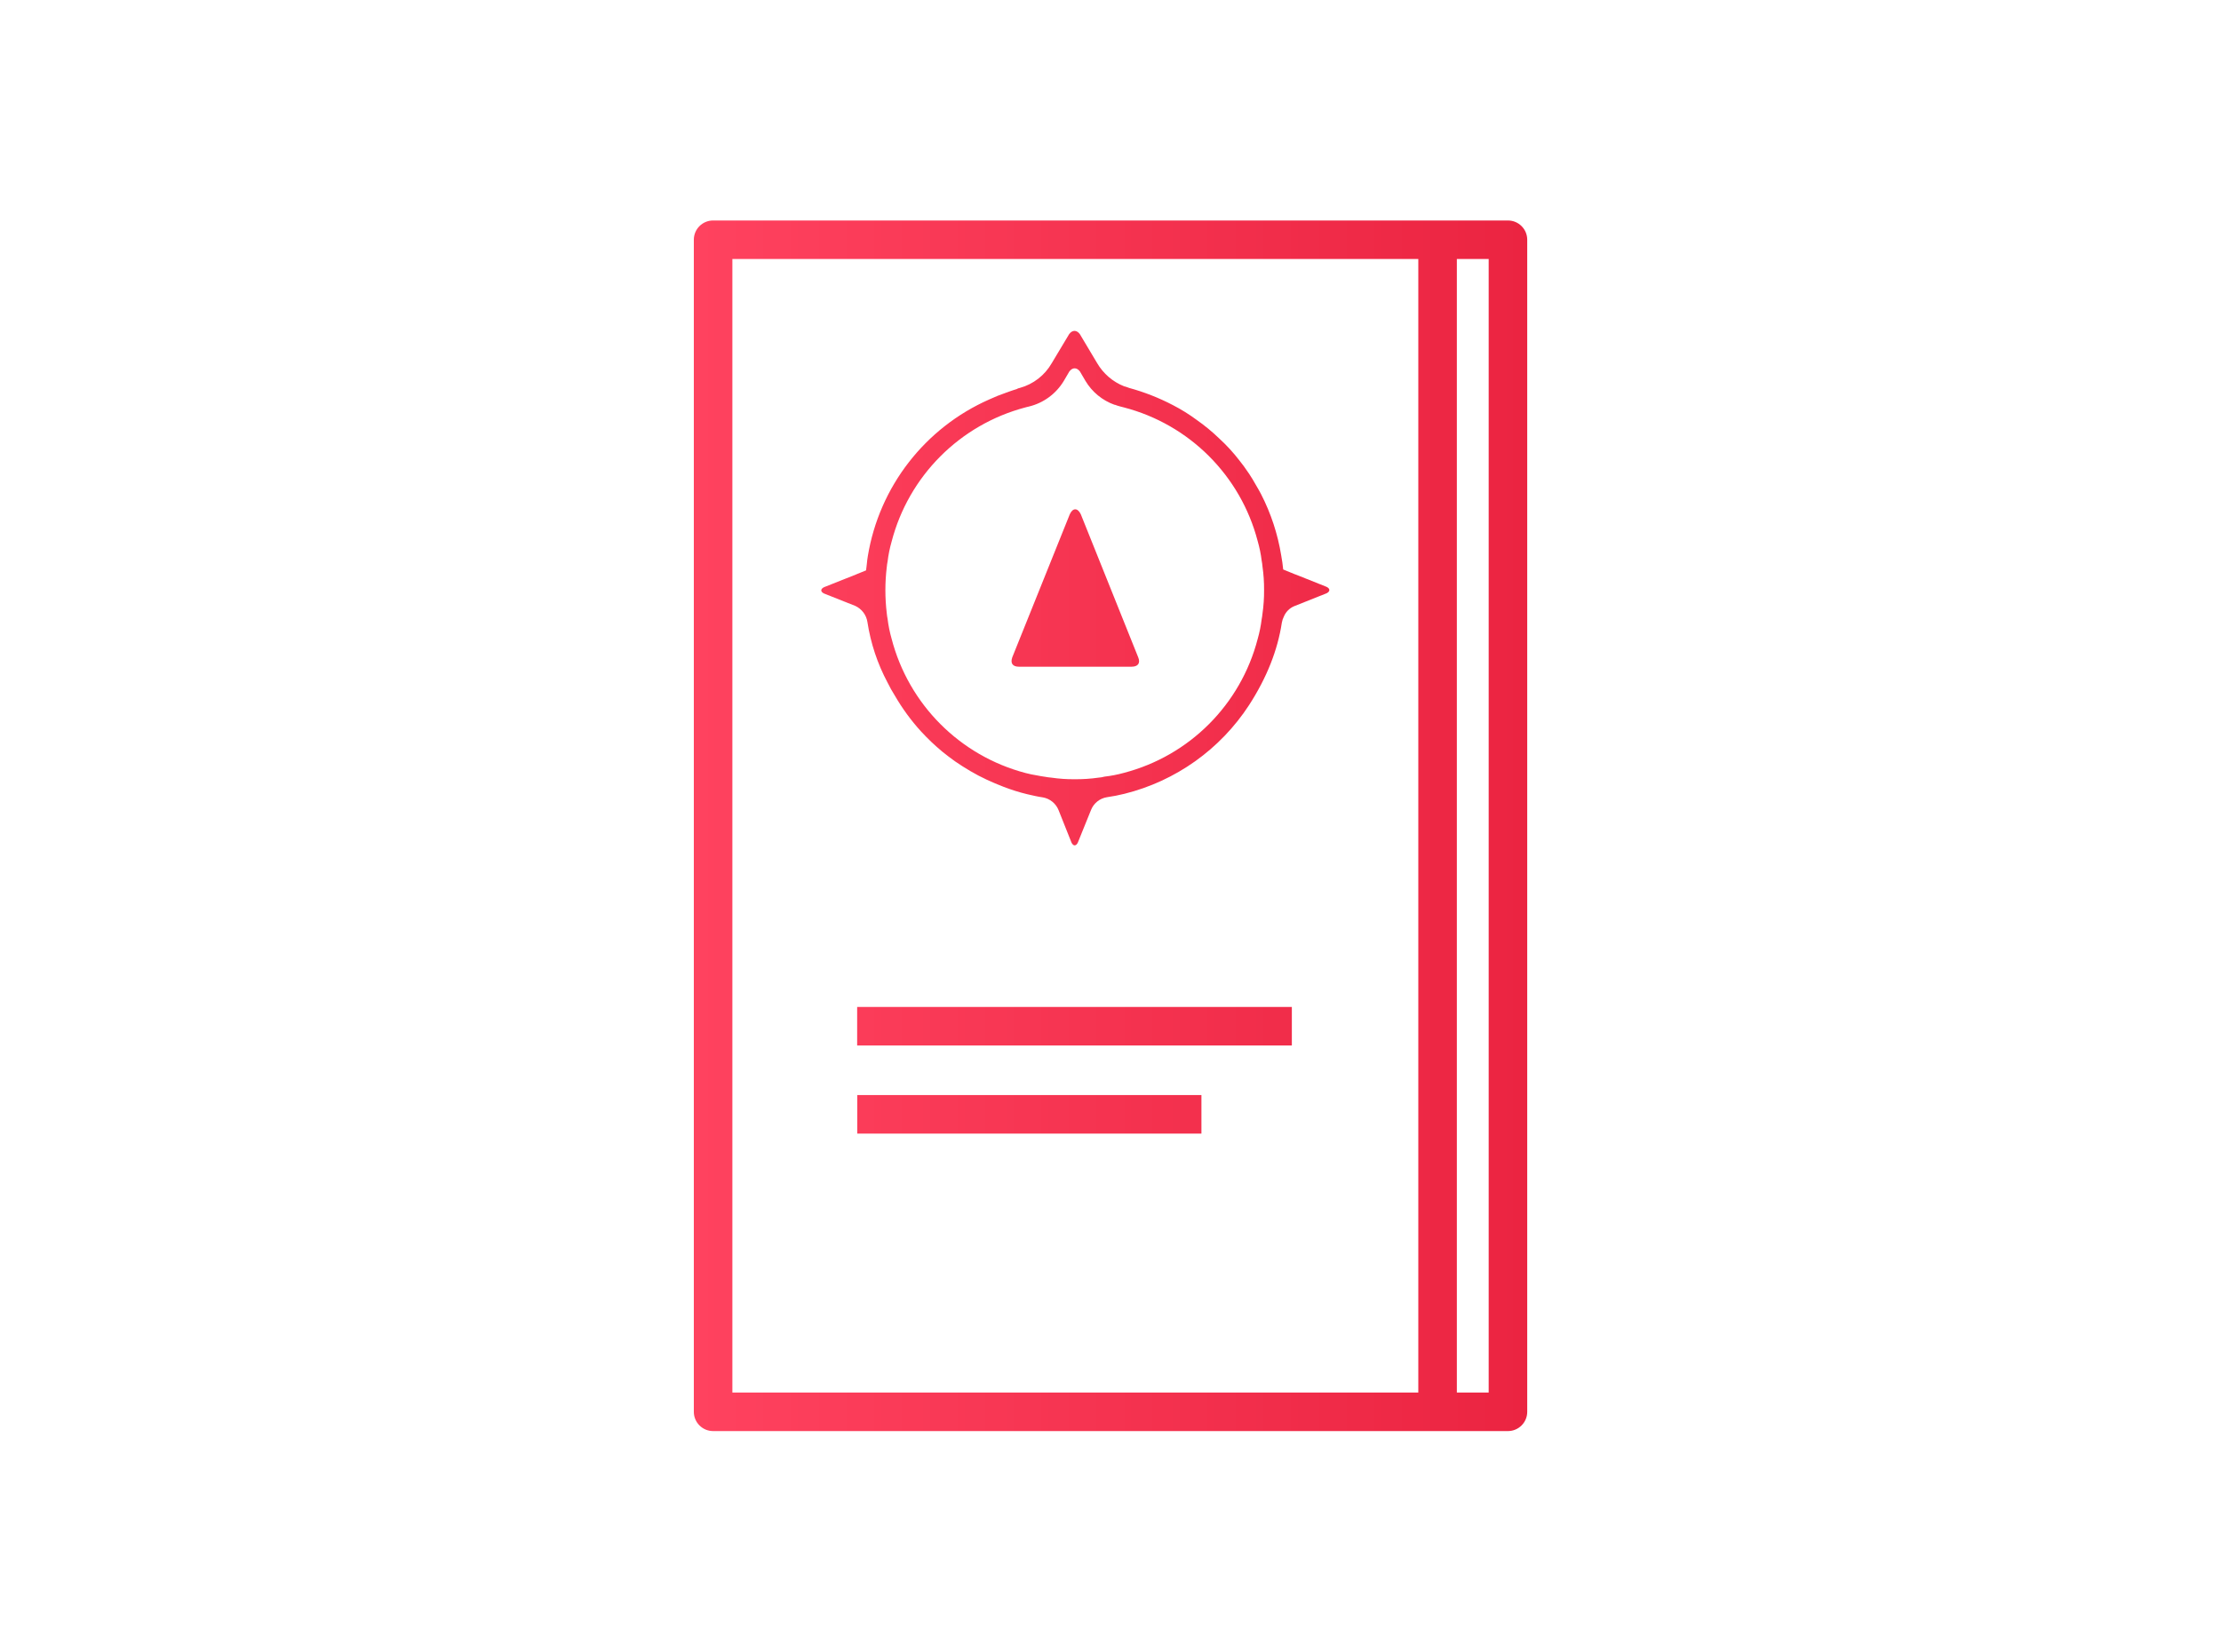
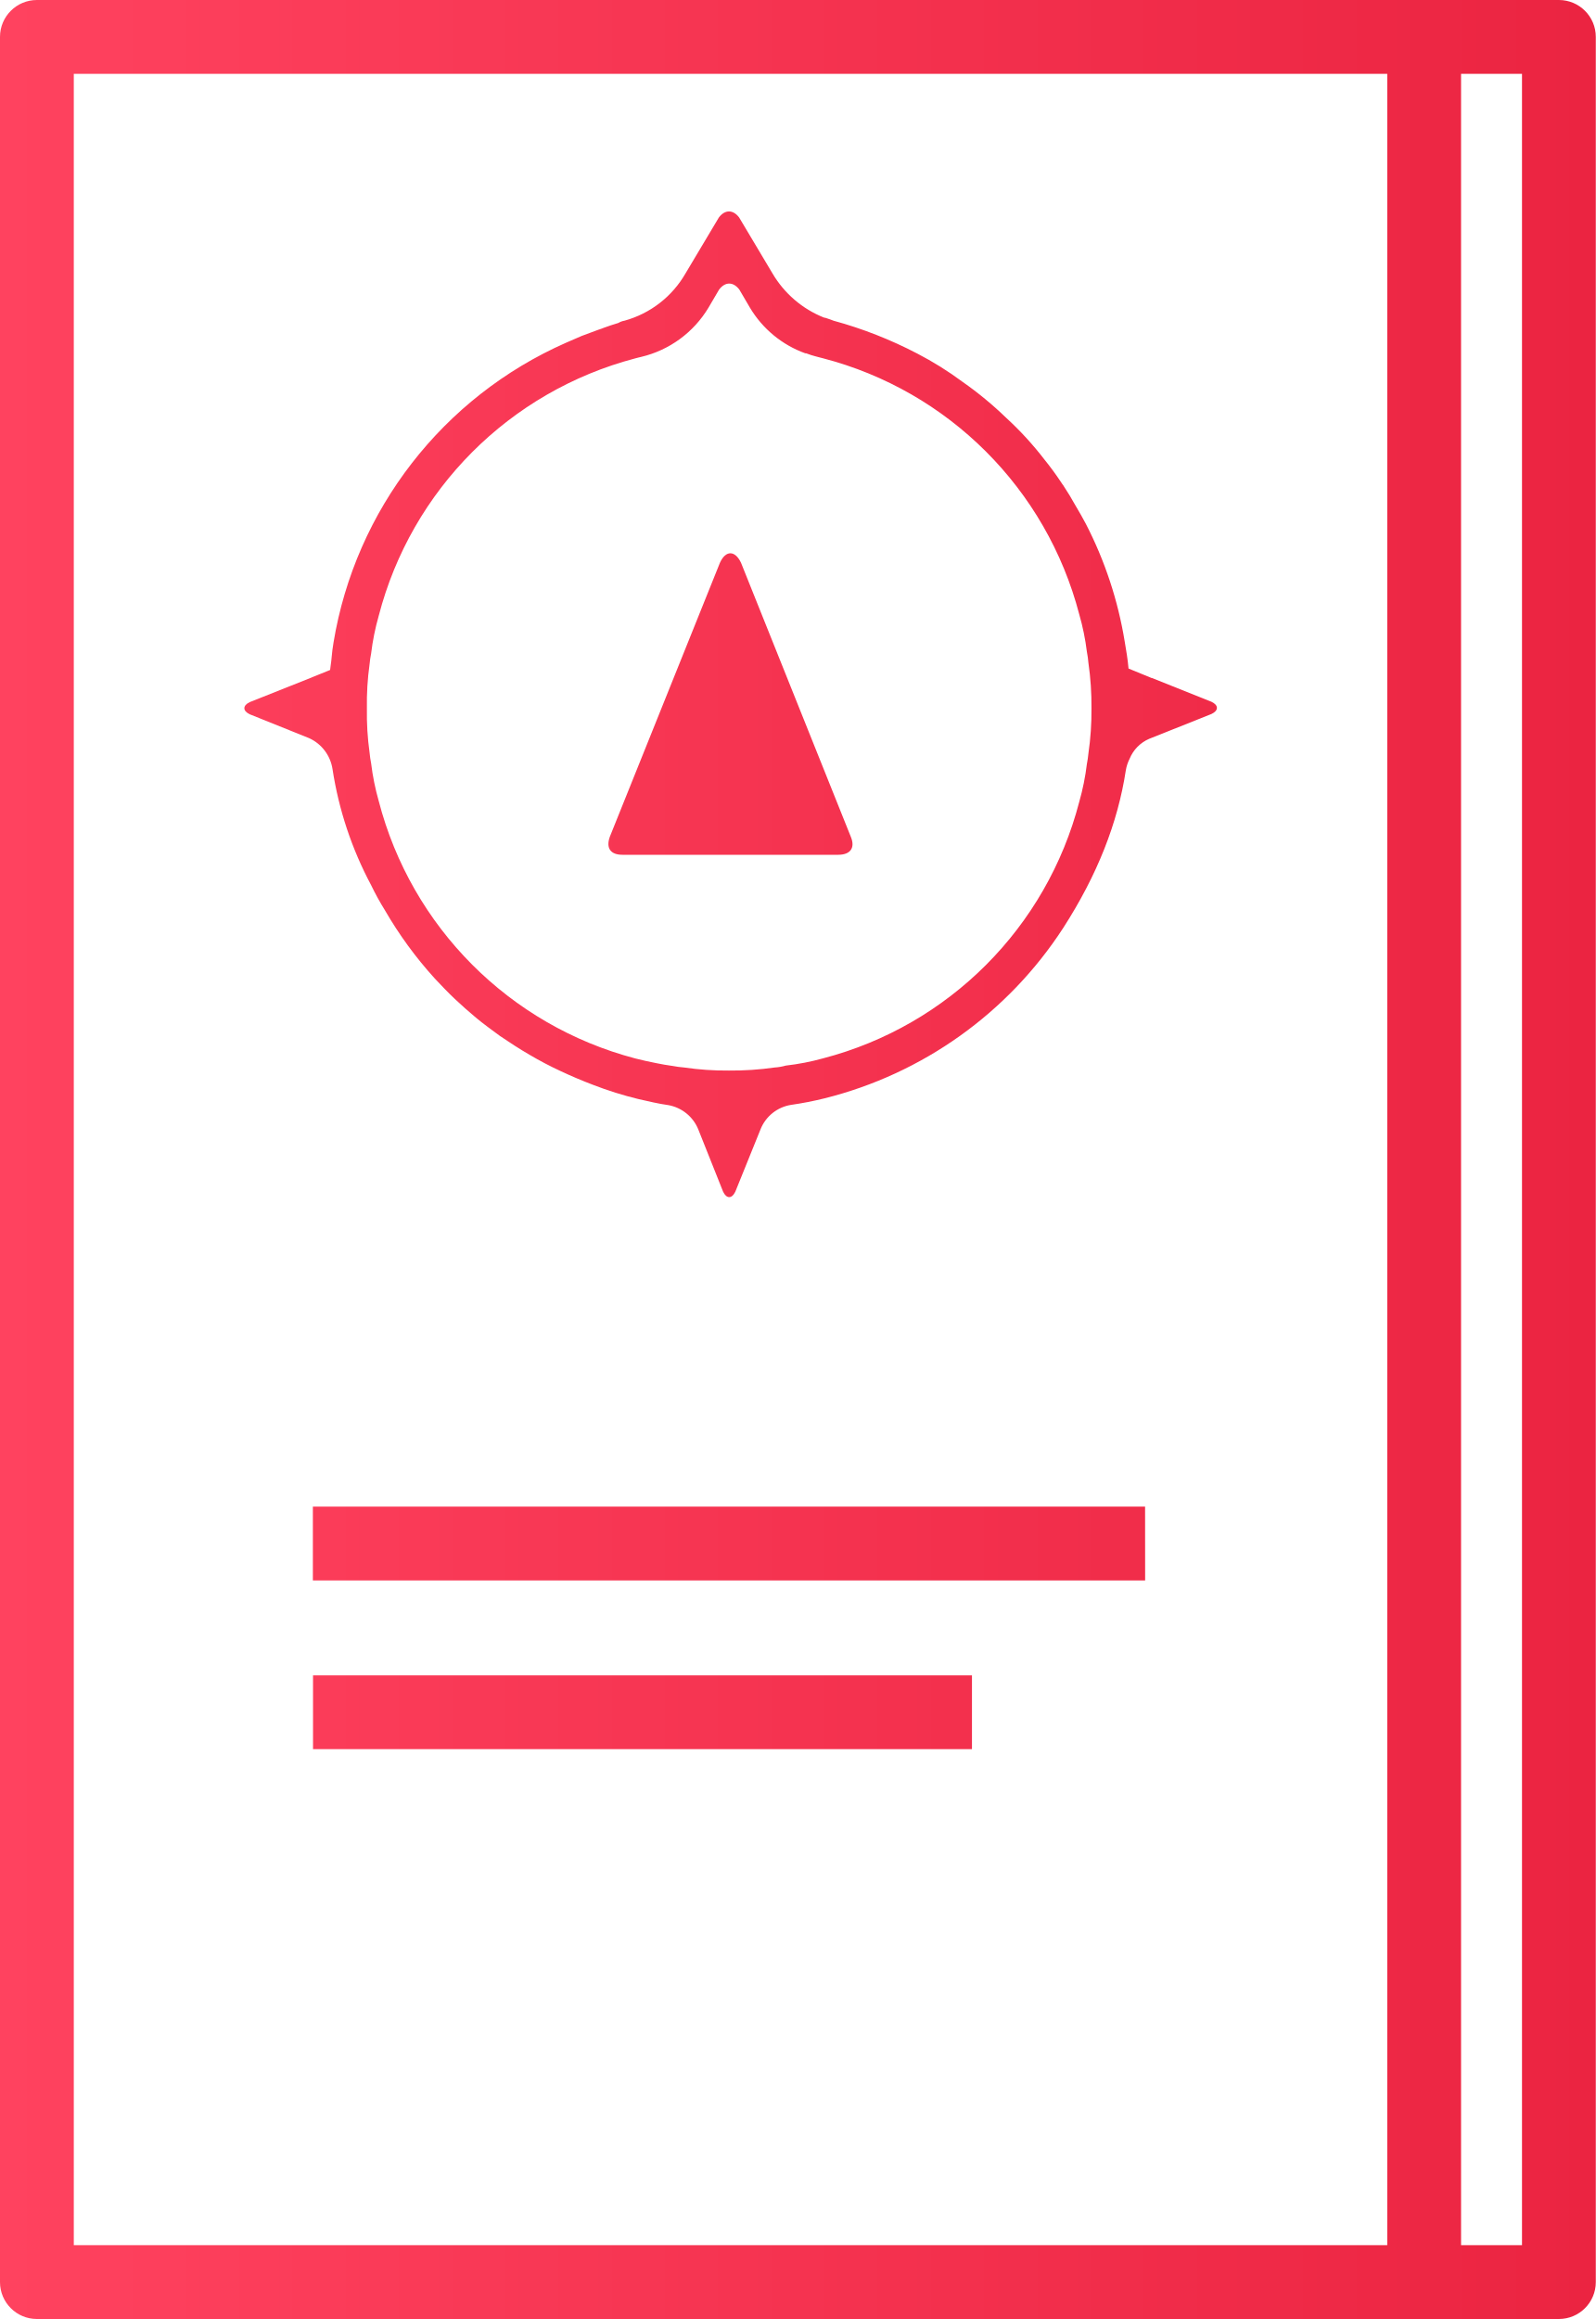
- <svg xmlns="http://www.w3.org/2000/svg" id="Layer_1" data-name="Layer 1" viewBox="0 0 806.67 600">
+ <svg xmlns="http://www.w3.org/2000/svg" viewBox="0 0 302.72 439.8">
  <defs>
    <style>.cls-1{fill:url(#linear-gradient);}</style>
-     <linearGradient id="linear-gradient" x1="251.97" y1="300" x2="554.69" y2="300" gradientUnits="userSpaceOnUse">
+     <linearGradient id="linear-gradient" y1="219.9" x2="302.72" y2="219.9" gradientUnits="userSpaceOnUse">
      <stop offset="0" stop-color="#ff425f" />
      <stop offset="1" stop-color="#eb2441" />
    </linearGradient>
  </defs>
-   <path class="cls-1" d="M554.69,87.1V512.9a7,7,0,0,1-7,7H259a7,7,0,0,1-7-7V87.1a7,7,0,0,1,7-7H547.69A7,7,0,0,1,554.69,87.1Zm-39.56,7H266V505.9H515.13Zm25.56,0H529.13V505.9h11.56ZM481.79,213.19l-11.24-4.49h-.07l-4.42-1.81c-.15-1.74-.43-3.41-.73-5.15A75.07,75.07,0,0,0,458,179.48c-.58-1.09-1.23-2.25-1.88-3.33-.8-1.45-1.6-2.75-2.46-4.06-.15-.14-.22-.36-.36-.51-1-1.52-2.1-3-3.19-4.35a62,62,0,0,0-7.25-7.9,67.67,67.67,0,0,0-8.26-6.81,63.15,63.15,0,0,0-8.63-5.36,79.46,79.46,0,0,0-15.88-6.23,5,5,0,0,1-.58-.22l-.65-.22a2.24,2.24,0,0,0-.58-.15,19.82,19.82,0,0,1-9.79-8.41l-6.31-10.58c-1.16-1.52-2.68-1.52-3.84,0L382,131.93a19.26,19.26,0,0,1-11.6,9,3.21,3.21,0,0,0-1.16.43c-.94.29-1.88.58-2.83.94-.29.15-.65.22-1,.36-1,.36-2,.73-3.12,1.16l-3,1.3A75.63,75.63,0,0,0,315.2,202c-.15.94-.29,1.88-.36,2.83s-.22,1.6-.29,2.39l-3.41,1.38c-.07,0-.07.07-.15.07l-11.67,4.64c-1.38.65-1.38,1.67,0,2.32l11.31,4.49a7.73,7.73,0,0,1,4.42,5.87,68.81,68.81,0,0,0,7.32,22A50.31,50.31,0,0,0,325,252.7a75.44,75.44,0,0,0,9.5,13c1.23,1.3,2.46,2.61,3.77,3.84s2.61,2.39,4,3.55,3,2.32,4.57,3.48c1.81,1.23,3.7,2.46,5.58,3.55a66.45,66.45,0,0,0,5.94,3.12c2,.94,4.06,1.81,6.16,2.61a68.83,68.83,0,0,0,8.55,2.68l2.9.65c.94.22,1.88.36,2.83.51a7.57,7.57,0,0,1,5.65,4.57l4.71,11.82c.65,1.38,1.67,1.38,2.32,0l4.78-11.82a7.49,7.49,0,0,1,5.8-4.64,64.06,64.06,0,0,0,6.31-1.23,75.87,75.87,0,0,0,45.31-32.26c6.45-10,10.37-19.94,11.89-29.94a7.69,7.69,0,0,1,.72-2.17,7,7,0,0,1,3.7-3.77l11.82-4.71C483.16,214.86,483.16,213.84,481.79,213.19ZM372.47,280.83A68.18,68.18,0,0,1,323.82,232a46.57,46.57,0,0,1-1.45-7.18,19.53,19.53,0,0,1-.29-2,70,70,0,0,1,0-16.82,19.52,19.52,0,0,1,.29-2,46.56,46.56,0,0,1,1.45-7.18A68.18,68.18,0,0,1,372.47,148c.36-.07.73-.22,1.16-.29a20.36,20.36,0,0,0,12.76-9.35l2-3.41c1.16-1.52,2.68-1.52,3.84,0l2,3.41a20.19,20.19,0,0,0,10.58,8.7.54.54,0,0,1,.36.07,13.52,13.52,0,0,0,1.6.51c.43.15.94.22,1.38.36a67.89,67.89,0,0,1,48.64,48.57,45.65,45.65,0,0,1,1.45,7.1,18.36,18.36,0,0,1,.29,2.1,56.87,56.87,0,0,1,.58,8.63,55.92,55.92,0,0,1-.58,8.55,19.52,19.52,0,0,1-.29,2,46.56,46.56,0,0,1-1.45,7.18,67.89,67.89,0,0,1-48.57,48.64,45.55,45.55,0,0,1-7.1,1.38,9.76,9.76,0,0,1-2.1.36,57.82,57.82,0,0,1-8.7.58,55,55,0,0,1-8.48-.58c-.73-.07-1.45-.14-2.17-.29-1-.15-2-.29-3-.51C375.22,281.48,373.84,281.19,372.47,280.83Zm20.08-94c-1.14-2.4-2.91-2.4-4,0L367.66,238.8c-.76,2.15.13,3.41,2.4,3.41H411c2.27,0,3.29-1.26,2.4-3.41Zm76.65,179H311.32v14H469.2Zm-32.84,32h-125v14h125Z" />
+   <g id="Layer_2" data-name="Layer 2">
+     <g id="Layer_1-2" data-name="Layer 1">
+       <path class="cls-1" d="M302.72,7V432.8a7,7,0,0,1-7,7H7a7,7,0,0,1-7-7V7A7,7,0,0,1,7,0H295.72A7,7,0,0,1,302.72,7Zm-39.56,7H14V425.8H263.16Zm25.56,0H277.16V425.8h11.56ZM229.81,133.09l-11.24-4.49h-.07l-4.42-1.81c-.15-1.74-.43-3.41-.73-5.15A75.07,75.07,0,0,0,206,99.38c-.58-1.09-1.23-2.25-1.88-3.33-.8-1.45-1.6-2.75-2.46-4.06-.15-.14-.22-.36-.36-.51-1-1.52-2.1-3-3.19-4.35a62,62,0,0,0-7.25-7.9,67.67,67.67,0,0,0-8.26-6.81A63.15,63.15,0,0,0,174,67.05a79.46,79.46,0,0,0-15.88-6.23,5,5,0,0,1-.58-.22l-.65-.22a2.24,2.24,0,0,0-.58-.15,19.82,19.82,0,0,1-9.79-8.41l-6.31-10.58c-1.16-1.52-2.68-1.52-3.84,0l-6.31,10.58a19.26,19.26,0,0,1-11.6,9,3.21,3.21,0,0,0-1.16.43c-.94.29-1.88.58-2.83.94-.29.15-.65.22-1,.36-1,.36-2,.73-3.12,1.16l-3,1.3a75.63,75.63,0,0,0-44.08,56.83c-.15.94-.29,1.88-.36,2.83s-.22,1.6-.29,2.39l-3.41,1.38c-.07,0-.07.07-.15.07l-11.67,4.64c-1.38.65-1.38,1.67,0,2.32L58.66,140a7.73,7.73,0,0,1,4.42,5.87,68.81,68.81,0,0,0,7.32,22A50.31,50.31,0,0,0,73,172.6a75.44,75.44,0,0,0,9.5,13c1.23,1.3,2.46,2.61,3.77,3.84s2.61,2.39,4,3.55,3,2.32,4.57,3.48c1.81,1.23,3.7,2.46,5.58,3.55a66.45,66.45,0,0,0,5.94,3.12c2,.94,4.06,1.81,6.16,2.61a68.83,68.83,0,0,0,8.55,2.68l2.9.65c.94.22,1.88.36,2.83.51a7.57,7.57,0,0,1,5.65,4.57L137.17,226c.65,1.38,1.67,1.38,2.32,0l4.78-11.82a7.49,7.49,0,0,1,5.8-4.64,64.06,64.06,0,0,0,6.31-1.23A75.87,75.87,0,0,0,201.68,176c6.45-10,10.37-19.94,11.89-29.94a7.69,7.69,0,0,1,.72-2.17,7,7,0,0,1,3.7-3.77l11.82-4.71C231.19,134.76,231.19,133.74,229.81,133.09ZM120.49,200.73a68.18,68.18,0,0,1-48.64-48.79,46.57,46.57,0,0,1-1.45-7.18,19.53,19.53,0,0,1-.29-2,54,54,0,0,1-.51-8.41,54,54,0,0,1,.51-8.41,19.52,19.52,0,0,1,.29-2,46.56,46.56,0,0,1,1.45-7.18,68.18,68.18,0,0,1,48.64-48.79c.36-.07.73-.22,1.16-.29a20.36,20.36,0,0,0,12.76-9.35l2-3.41c1.16-1.52,2.68-1.52,3.84,0l2,3.41A20.19,20.19,0,0,0,152.75,67a.54.54,0,0,1,.36.07,13.52,13.52,0,0,0,1.6.51c.43.15.94.22,1.38.36a67.89,67.89,0,0,1,48.64,48.57,45.65,45.65,0,0,1,1.45,7.1,18.36,18.36,0,0,1,.29,2.1,56.87,56.87,0,0,1,.58,8.63,55.92,55.92,0,0,1-.58,8.55,19.52,19.52,0,0,1-.29,2,46.56,46.56,0,0,1-1.45,7.18,67.89,67.89,0,0,1-48.57,48.64,45.55,45.55,0,0,1-7.1,1.38,9.76,9.76,0,0,1-2.1.36,57.82,57.82,0,0,1-8.7.58,55,55,0,0,1-8.48-.58c-.73-.07-1.45-.14-2.17-.29-1-.15-2-.29-3-.51C123.25,201.38,121.87,201.09,120.49,200.73Zm20.08-94c-1.14-2.4-2.91-2.4-4,0L115.68,158.7c-.76,2.15.13,3.41,2.4,3.41H159c2.27,0,3.29-1.26,2.4-3.41Zm76.65,179H59.35v14H217.23Zm-32.84,32h-125v14h125Z" />
+     </g>
+   </g>
</svg>
